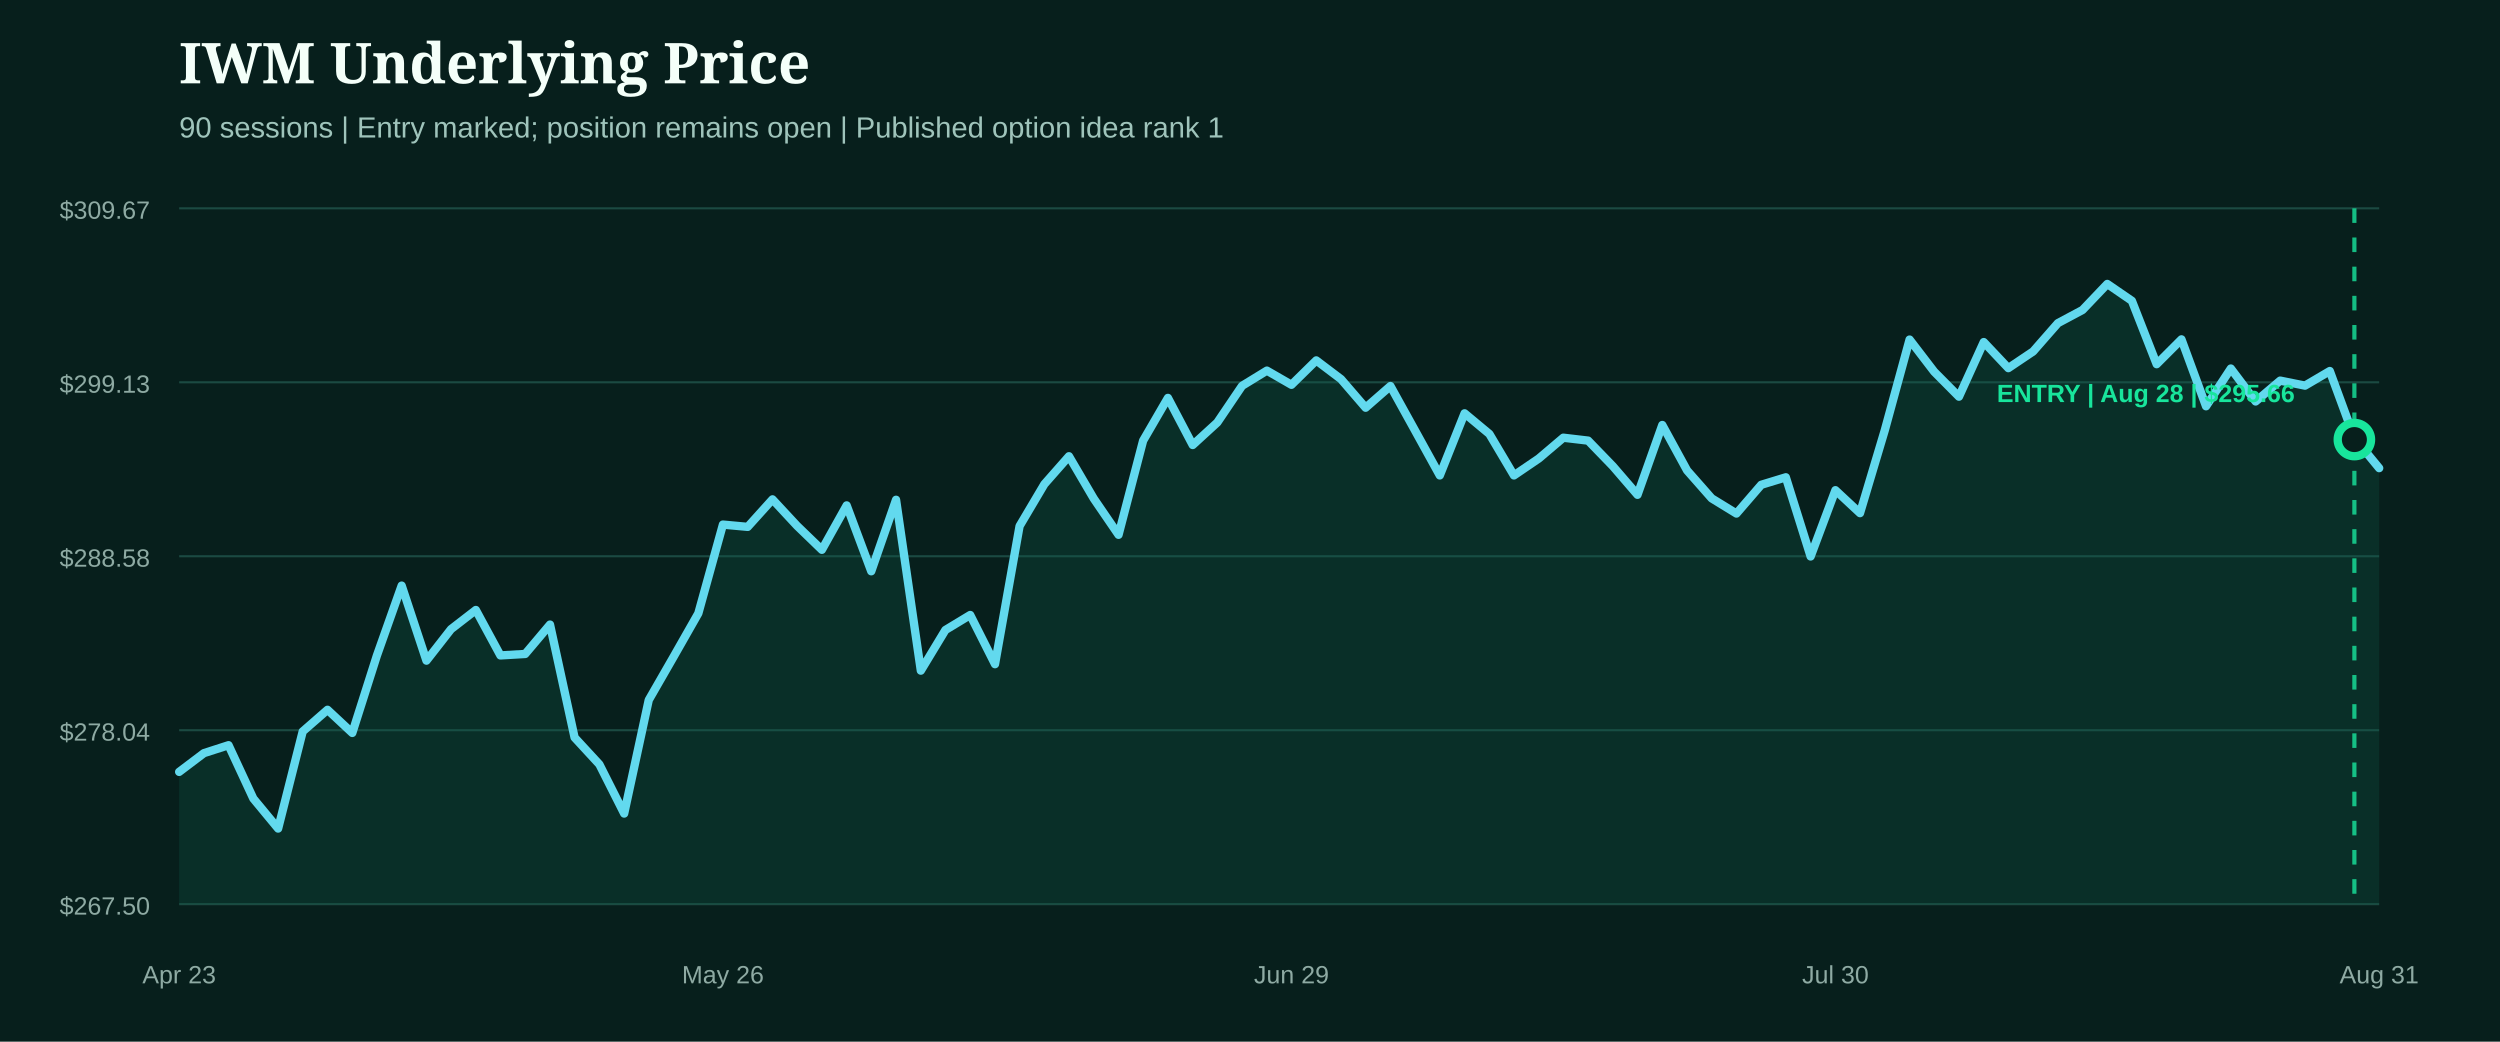
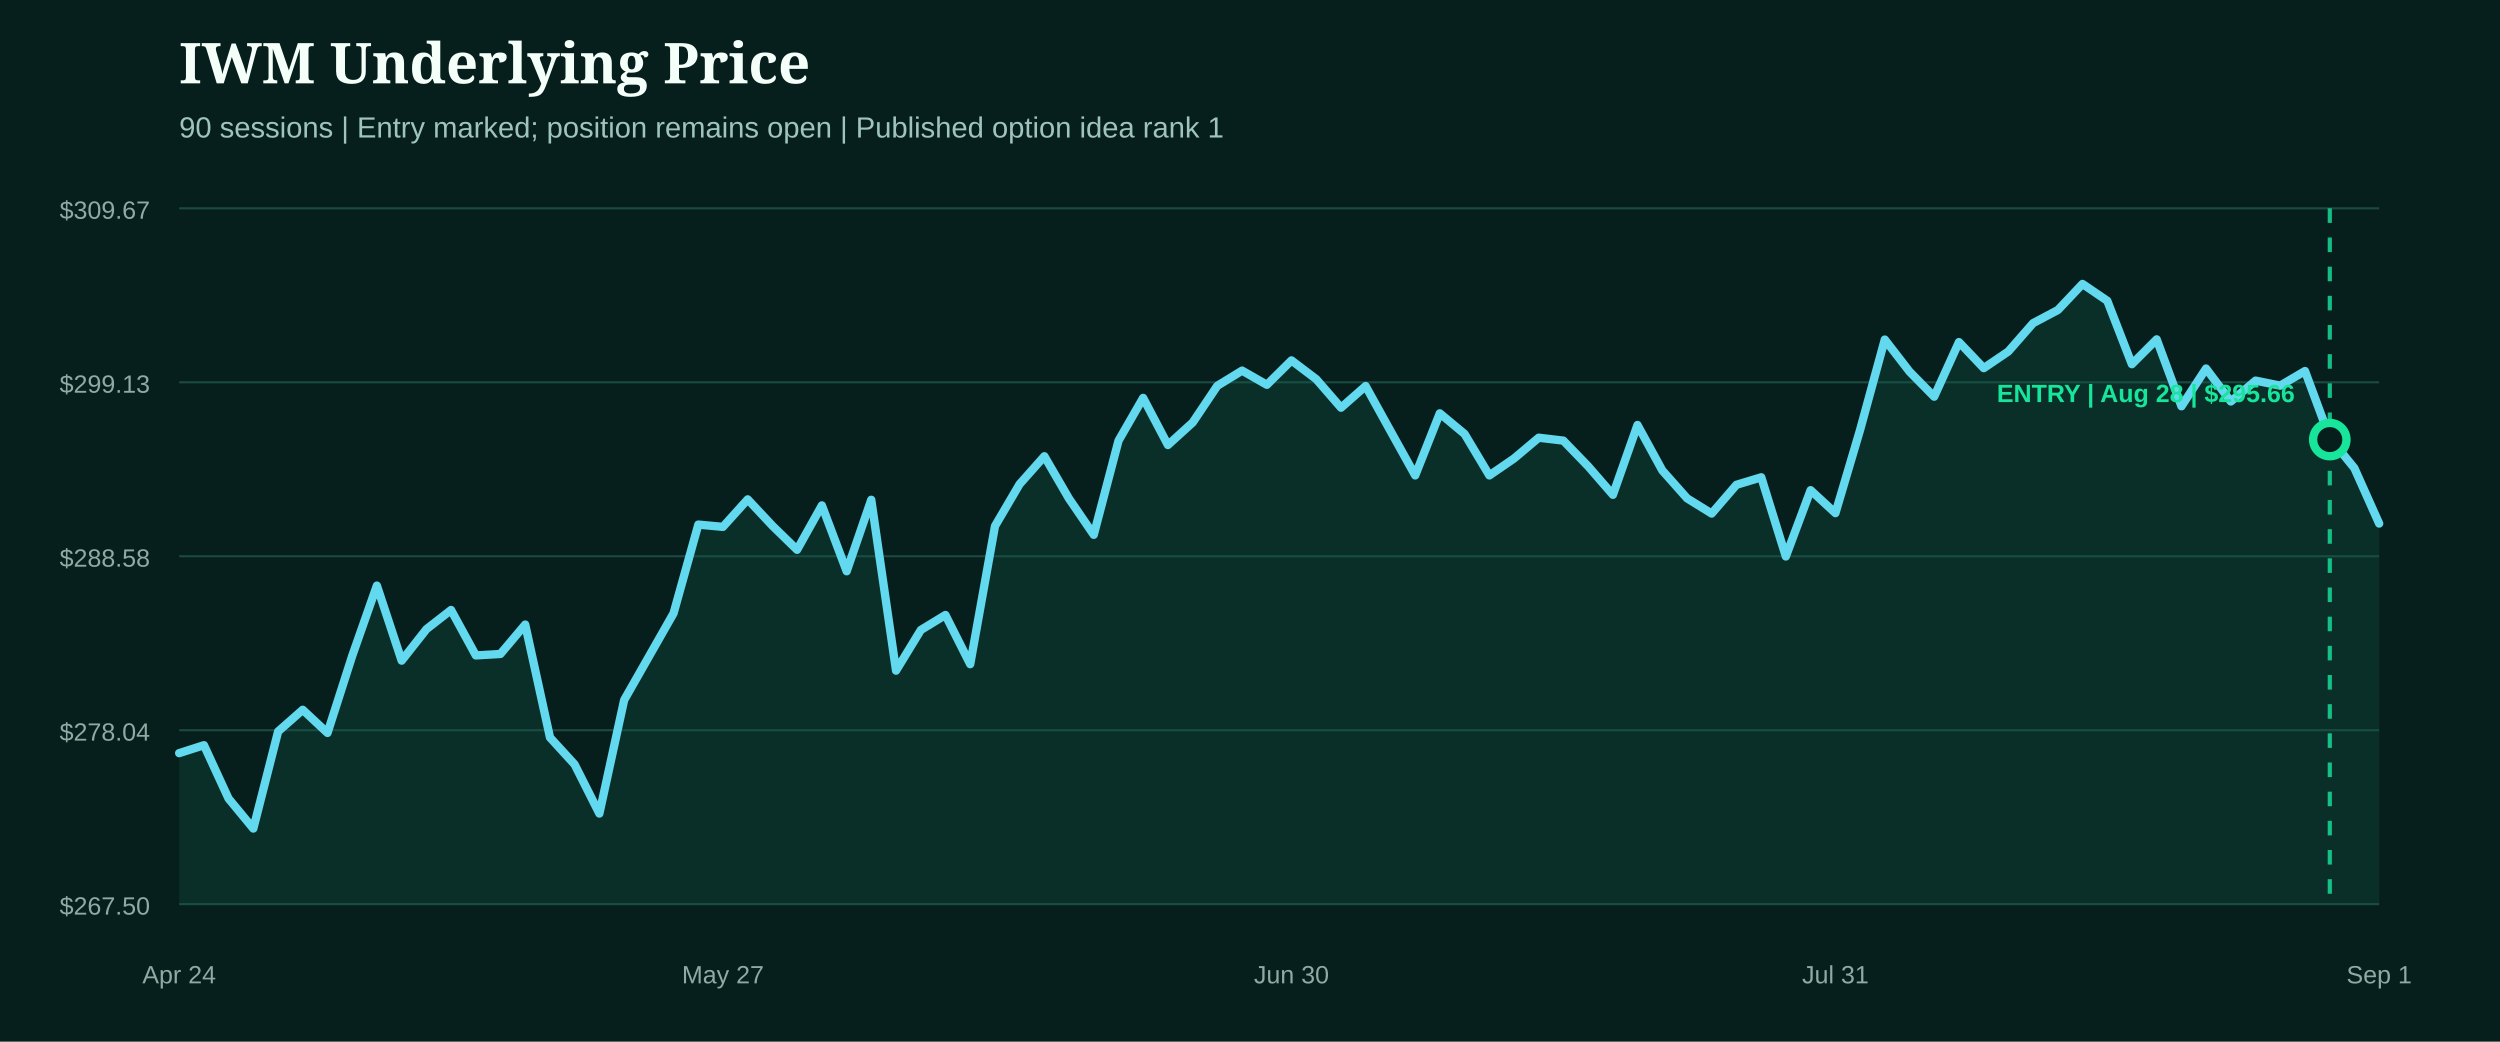
<svg xmlns="http://www.w3.org/2000/svg" width="1200" height="500" viewBox="0 0 1200 500" role="img" aria-label="IWM underlying price from entry">
  <rect width="1200" height="500" fill="#071f1c" />
  <style>.head{fill:#f4fff9;font:800 27px Georgia,serif}.sub{fill:#9fc4bb;font:14px Arial,sans-serif}.axis{fill:#8eaaa3;font:12px Arial,sans-serif}.marker{font:800 12px Arial,sans-serif}</style>
  <text x="86" y="40" class="head">IWM Underlying Price</text>
  <text x="86" y="66" class="sub">90 sessions | Entry marked; position remains open | Published option idea rank 1</text>
  <line x1="86" x2="1142" y1="100.0" y2="100.0" stroke="#1b4a42" stroke-width="1" />
  <text x="72" y="105.0" text-anchor="end" class="axis">$309.67</text>
  <line x1="86" x2="1142" y1="183.5" y2="183.5" stroke="#1b4a42" stroke-width="1" />
  <text x="72" y="188.5" text-anchor="end" class="axis">$299.13</text>
  <line x1="86" x2="1142" y1="267.0" y2="267.0" stroke="#1b4a42" stroke-width="1" />
  <text x="72" y="272.0" text-anchor="end" class="axis">$288.58</text>
  <line x1="86" x2="1142" y1="350.5" y2="350.5" stroke="#1b4a42" stroke-width="1" />
  <text x="72" y="355.5" text-anchor="end" class="axis">$278.04</text>
  <line x1="86" x2="1142" y1="434.0" y2="434.0" stroke="#1b4a42" stroke-width="1" />
  <text x="72" y="439.0" text-anchor="end" class="axis">$267.50</text>
-   <path d="M86.0,370.5 L97.9,361.5 L109.7,357.7 L121.6,383.3 L133.5,397.7 L145.3,351.1 L157.2,340.7 L169.1,351.8 L180.9,314.7 L192.8,281.1 L204.7,317.1 L216.5,302.0 L228.4,292.8 L240.2,314.6 L252.1,313.9 L264.0,299.8 L275.8,354.0 L287.7,366.9 L299.6,390.5 L311.4,336.0 L323.3,315.3 L335.2,294.4 L347.0,251.8 L358.9,252.9 L370.8,239.7 L382.6,252.4 L394.5,263.9 L406.4,242.6 L418.2,274.2 L430.1,239.9 L442.0,321.9 L453.8,302.4 L465.7,295.2 L477.6,318.8 L489.4,252.5 L501.3,232.4 L513.1,219.0 L525.0,239.3 L536.9,256.7 L548.7,211.5 L560.6,191.0 L572.5,213.6 L584.3,202.8 L596.2,185.2 L608.1,177.9 L619.9,184.7 L631.8,173.0 L643.7,182.0 L655.5,195.7 L667.4,185.3 L679.3,206.8 L691.1,228.2 L703.0,198.4 L714.9,208.3 L726.7,228.2 L738.6,220.1 L750.4,210.1 L762.3,211.5 L774.2,223.8 L786.0,237.5 L797.9,204.0 L809.8,225.8 L821.6,239.2 L833.5,246.5 L845.4,232.7 L857.2,229.1 L869.1,267.1 L881.0,235.3 L892.8,246.3 L904.7,206.5 L916.6,163.0 L928.4,178.4 L940.3,190.4 L952.2,164.2 L964.0,176.7 L975.9,168.7 L987.8,155.1 L999.6,148.8 L1011.5,136.3 L1023.3,144.4 L1035.2,174.8 L1047.1,162.9 L1058.9,195.0 L1070.8,176.9 L1082.7,192.7 L1094.5,182.7 L1106.4,185.1 L1118.3,178.1 L1130.1,210.2 L1142.0,224.7 L1142.0,434.0 L86.0,434.0 Z" fill="#0f5949" opacity="0.28" />
-   <path d="M86.0,370.5 L97.9,361.5 L109.7,357.7 L121.6,383.3 L133.5,397.7 L145.3,351.1 L157.2,340.7 L169.1,351.8 L180.9,314.7 L192.8,281.1 L204.7,317.1 L216.5,302.0 L228.4,292.8 L240.2,314.6 L252.1,313.9 L264.0,299.8 L275.8,354.0 L287.7,366.9 L299.6,390.5 L311.4,336.0 L323.3,315.3 L335.2,294.4 L347.0,251.8 L358.9,252.9 L370.8,239.7 L382.6,252.4 L394.5,263.9 L406.4,242.6 L418.2,274.2 L430.1,239.9 L442.0,321.9 L453.8,302.4 L465.7,295.2 L477.6,318.8 L489.4,252.5 L501.3,232.4 L513.1,219.0 L525.0,239.3 L536.9,256.7 L548.7,211.5 L560.6,191.0 L572.5,213.6 L584.3,202.8 L596.2,185.2 L608.1,177.9 L619.9,184.7 L631.8,173.0 L643.7,182.0 L655.5,195.7 L667.4,185.3 L679.3,206.8 L691.1,228.2 L703.0,198.4 L714.9,208.3 L726.7,228.2 L738.6,220.1 L750.4,210.1 L762.3,211.5 L774.2,223.8 L786.0,237.5 L797.9,204.0 L809.8,225.8 L821.6,239.2 L833.5,246.5 L845.4,232.7 L857.2,229.1 L869.1,267.1 L881.0,235.3 L892.8,246.3 L904.7,206.5 L916.6,163.0 L928.4,178.4 L940.3,190.4 L952.2,164.2 L964.0,176.7 L975.9,168.7 L987.8,155.1 L999.6,148.8 L1011.5,136.3 L1023.3,144.4 L1035.2,174.8 L1047.1,162.9 L1058.9,195.0 L1070.8,176.9 L1082.7,192.7 L1094.5,182.7 L1106.4,185.1 L1118.3,178.1 L1130.1,210.2 L1142.0,224.7" fill="none" stroke="#62d9ee" stroke-width="4" stroke-linecap="round" stroke-linejoin="round" />
+   <path d="M86.0,361.5 L97.9,357.7 L109.7,383.3 L121.6,397.7 L133.5,351.1 L145.3,340.7 L157.2,351.8 L169.1,314.7 L180.9,281.1 L192.8,317.1 L204.7,302.0 L216.5,292.8 L228.4,314.6 L240.2,313.9 L252.1,299.8 L264.0,354.0 L275.8,366.9 L287.7,390.5 L299.6,336.0 L311.4,315.3 L323.3,294.4 L335.2,251.8 L347.0,252.9 L358.9,239.7 L370.8,252.4 L382.6,263.9 L394.5,242.6 L406.4,274.2 L418.2,239.9 L430.1,321.9 L442.0,302.4 L453.8,295.2 L465.7,318.8 L477.6,252.5 L489.4,232.4 L501.3,219.0 L513.1,239.3 L525.0,256.7 L536.9,211.5 L548.7,191.0 L560.6,213.6 L572.5,202.8 L584.3,185.2 L596.2,177.9 L608.1,184.7 L619.9,173.0 L631.8,182.0 L643.7,195.7 L655.5,185.3 L667.4,206.8 L679.3,228.2 L691.1,198.4 L703.0,208.3 L714.9,228.2 L726.7,220.1 L738.6,210.1 L750.4,211.5 L762.3,223.8 L774.2,237.5 L786.0,204.0 L797.9,225.8 L809.8,239.2 L821.6,246.5 L833.5,232.7 L845.4,229.1 L857.2,267.1 L869.1,235.3 L881.0,246.3 L892.8,206.5 L904.7,163.0 L916.6,178.4 L928.4,190.4 L940.3,164.2 L952.2,176.7 L964.0,168.7 L975.9,155.1 L987.8,148.8 L999.6,136.3 L1011.5,144.4 L1023.3,174.8 L1035.2,162.9 L1047.1,195.0 L1058.9,176.9 L1070.8,192.7 L1082.7,182.7 L1094.5,185.1 L1106.4,178.1 L1118.3,210.2 L1130.1,224.7 L1142.0,251.3 L1142.0,434.0 L86.0,434.0 Z" fill="#0f5949" opacity="0.28" />
+   <path d="M86.0,361.5 L97.9,357.7 L109.7,383.3 L121.6,397.7 L133.5,351.1 L145.3,340.7 L157.2,351.8 L169.1,314.7 L180.9,281.1 L192.8,317.1 L204.7,302.0 L216.5,292.8 L228.4,314.6 L240.2,313.9 L252.1,299.8 L264.0,354.0 L275.8,366.9 L287.7,390.5 L299.6,336.0 L311.4,315.3 L323.3,294.4 L335.2,251.8 L347.0,252.9 L358.9,239.7 L370.8,252.4 L382.6,263.9 L394.5,242.6 L406.4,274.2 L418.2,239.9 L430.1,321.9 L442.0,302.4 L453.8,295.2 L465.7,318.8 L477.6,252.5 L489.4,232.4 L501.3,219.0 L513.1,239.3 L525.0,256.7 L536.9,211.5 L548.7,191.0 L560.6,213.6 L572.5,202.8 L584.3,185.2 L596.2,177.9 L608.1,184.7 L619.9,173.0 L631.8,182.0 L643.7,195.7 L655.5,185.3 L667.4,206.8 L679.3,228.2 L691.1,198.4 L703.0,208.3 L714.9,228.2 L726.7,220.1 L738.6,210.1 L750.4,211.5 L762.3,223.8 L774.2,237.5 L786.0,204.0 L797.9,225.8 L809.8,239.2 L821.6,246.5 L833.5,232.7 L845.4,229.1 L857.2,267.1 L869.1,235.3 L881.0,246.3 L892.8,206.5 L904.7,163.0 L916.6,178.4 L928.4,190.4 L940.3,164.2 L952.2,176.7 L964.0,168.7 L975.9,155.1 L987.8,148.8 L999.6,136.3 L1011.5,144.4 L1023.3,174.8 L1035.2,162.9 L1047.1,195.0 L1058.9,176.9 L1070.8,192.7 L1082.7,182.7 L1094.5,185.1 L1106.4,178.1 L1118.3,210.2 L1130.1,224.7 L1142.0,251.3" fill="none" stroke="#62d9ee" stroke-width="4" stroke-linecap="round" stroke-linejoin="round" />
  <g>
-     <line x1="1130.1" x2="1130.1" y1="100" y2="434" stroke="#18e59c" stroke-width="2" stroke-dasharray="7 7" opacity="0.8" />
-     <circle cx="1130.1" cy="211.0" r="8" fill="#071f1c" stroke="#18e59c" stroke-width="4" />
+     <line x1="1118.3" x2="1118.3" y1="100" y2="434" stroke="#18e59c" stroke-width="2" stroke-dasharray="7 7" opacity="0.8" />
+     <circle cx="1118.3" cy="211.0" r="8" fill="#071f1c" stroke="#18e59c" stroke-width="4" />
    <text x="1030.0" y="193.0" text-anchor="middle" class="marker" fill="#18e59c">ENTRY | Aug 28 | $295.66</text>
  </g>
-   <text x="86.0" y="472" text-anchor="middle" class="axis">Apr 23</text>
-   <text x="347.0" y="472" text-anchor="middle" class="axis">May 26</text>
-   <text x="619.9" y="472" text-anchor="middle" class="axis">Jun 29</text>
-   <text x="881.0" y="472" text-anchor="middle" class="axis">Jul 30</text>
-   <text x="1142.0" y="472" text-anchor="middle" class="axis">Aug 31</text>
+   <text x="86.0" y="472" text-anchor="middle" class="axis">Apr 24</text>
+   <text x="347.0" y="472" text-anchor="middle" class="axis">May 27</text>
+   <text x="619.9" y="472" text-anchor="middle" class="axis">Jun 30</text>
+   <text x="881.0" y="472" text-anchor="middle" class="axis">Jul 31</text>
+   <text x="1142.0" y="472" text-anchor="middle" class="axis">Sep 1</text>
</svg>
